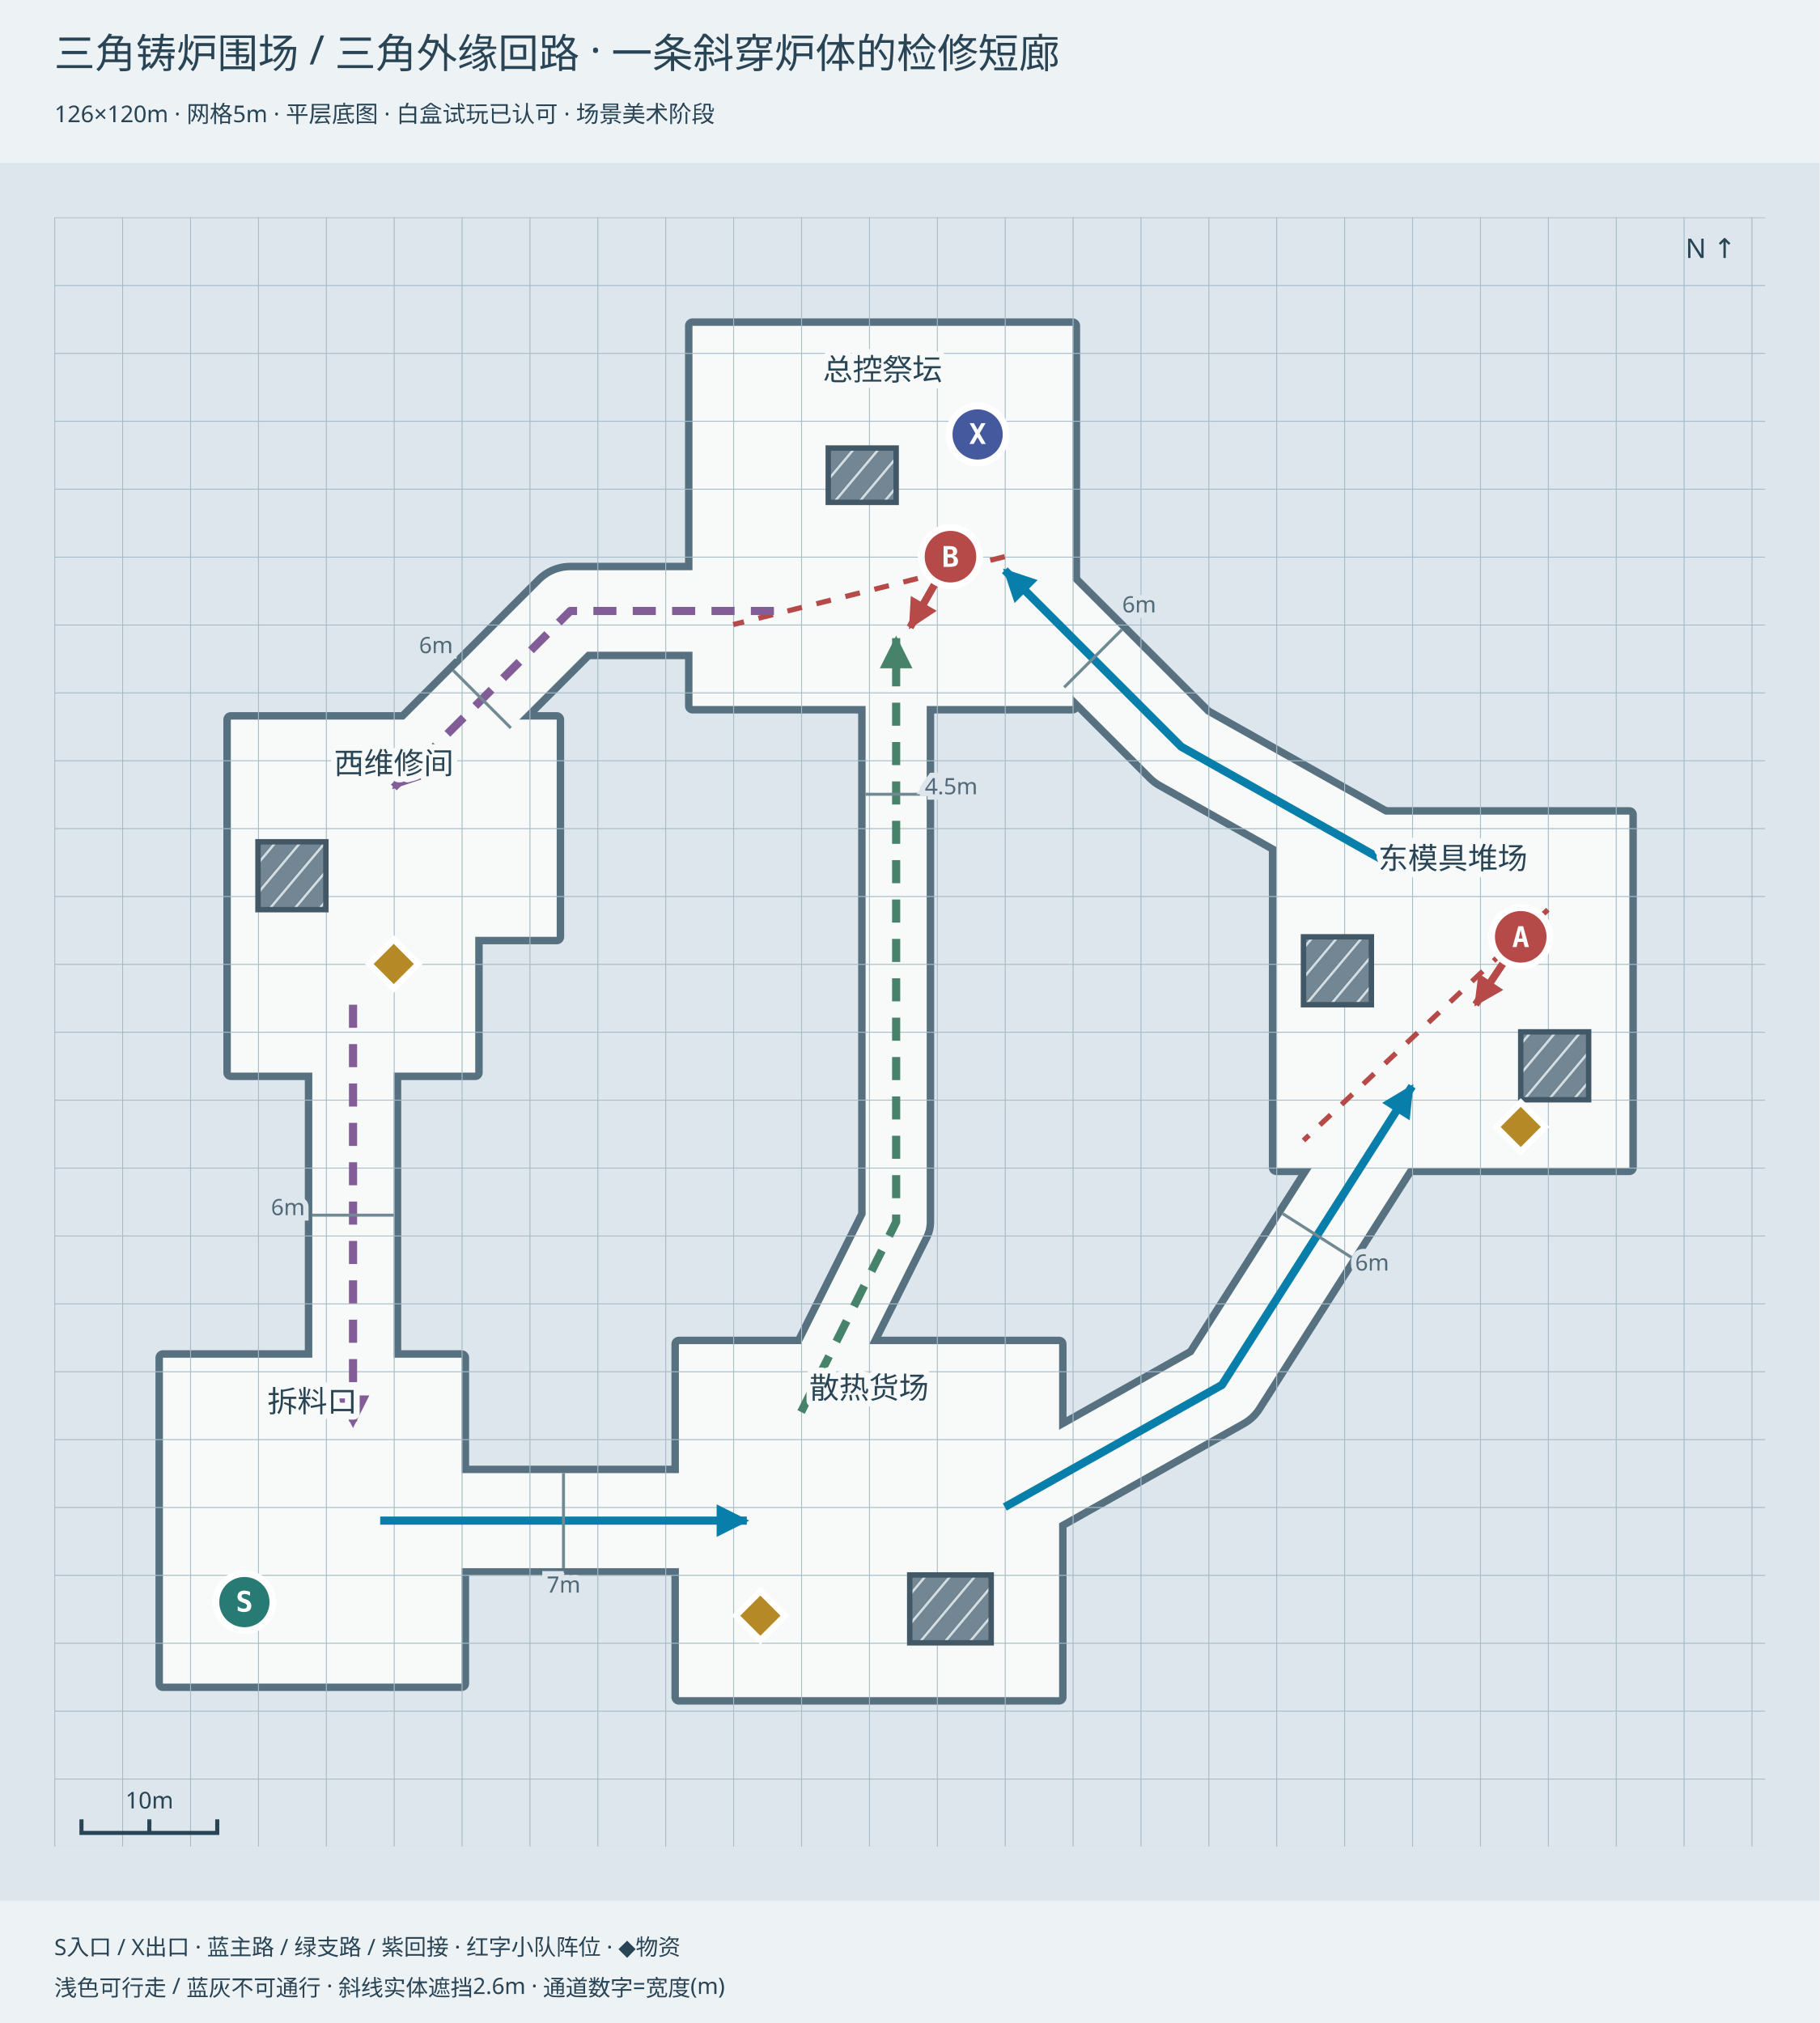
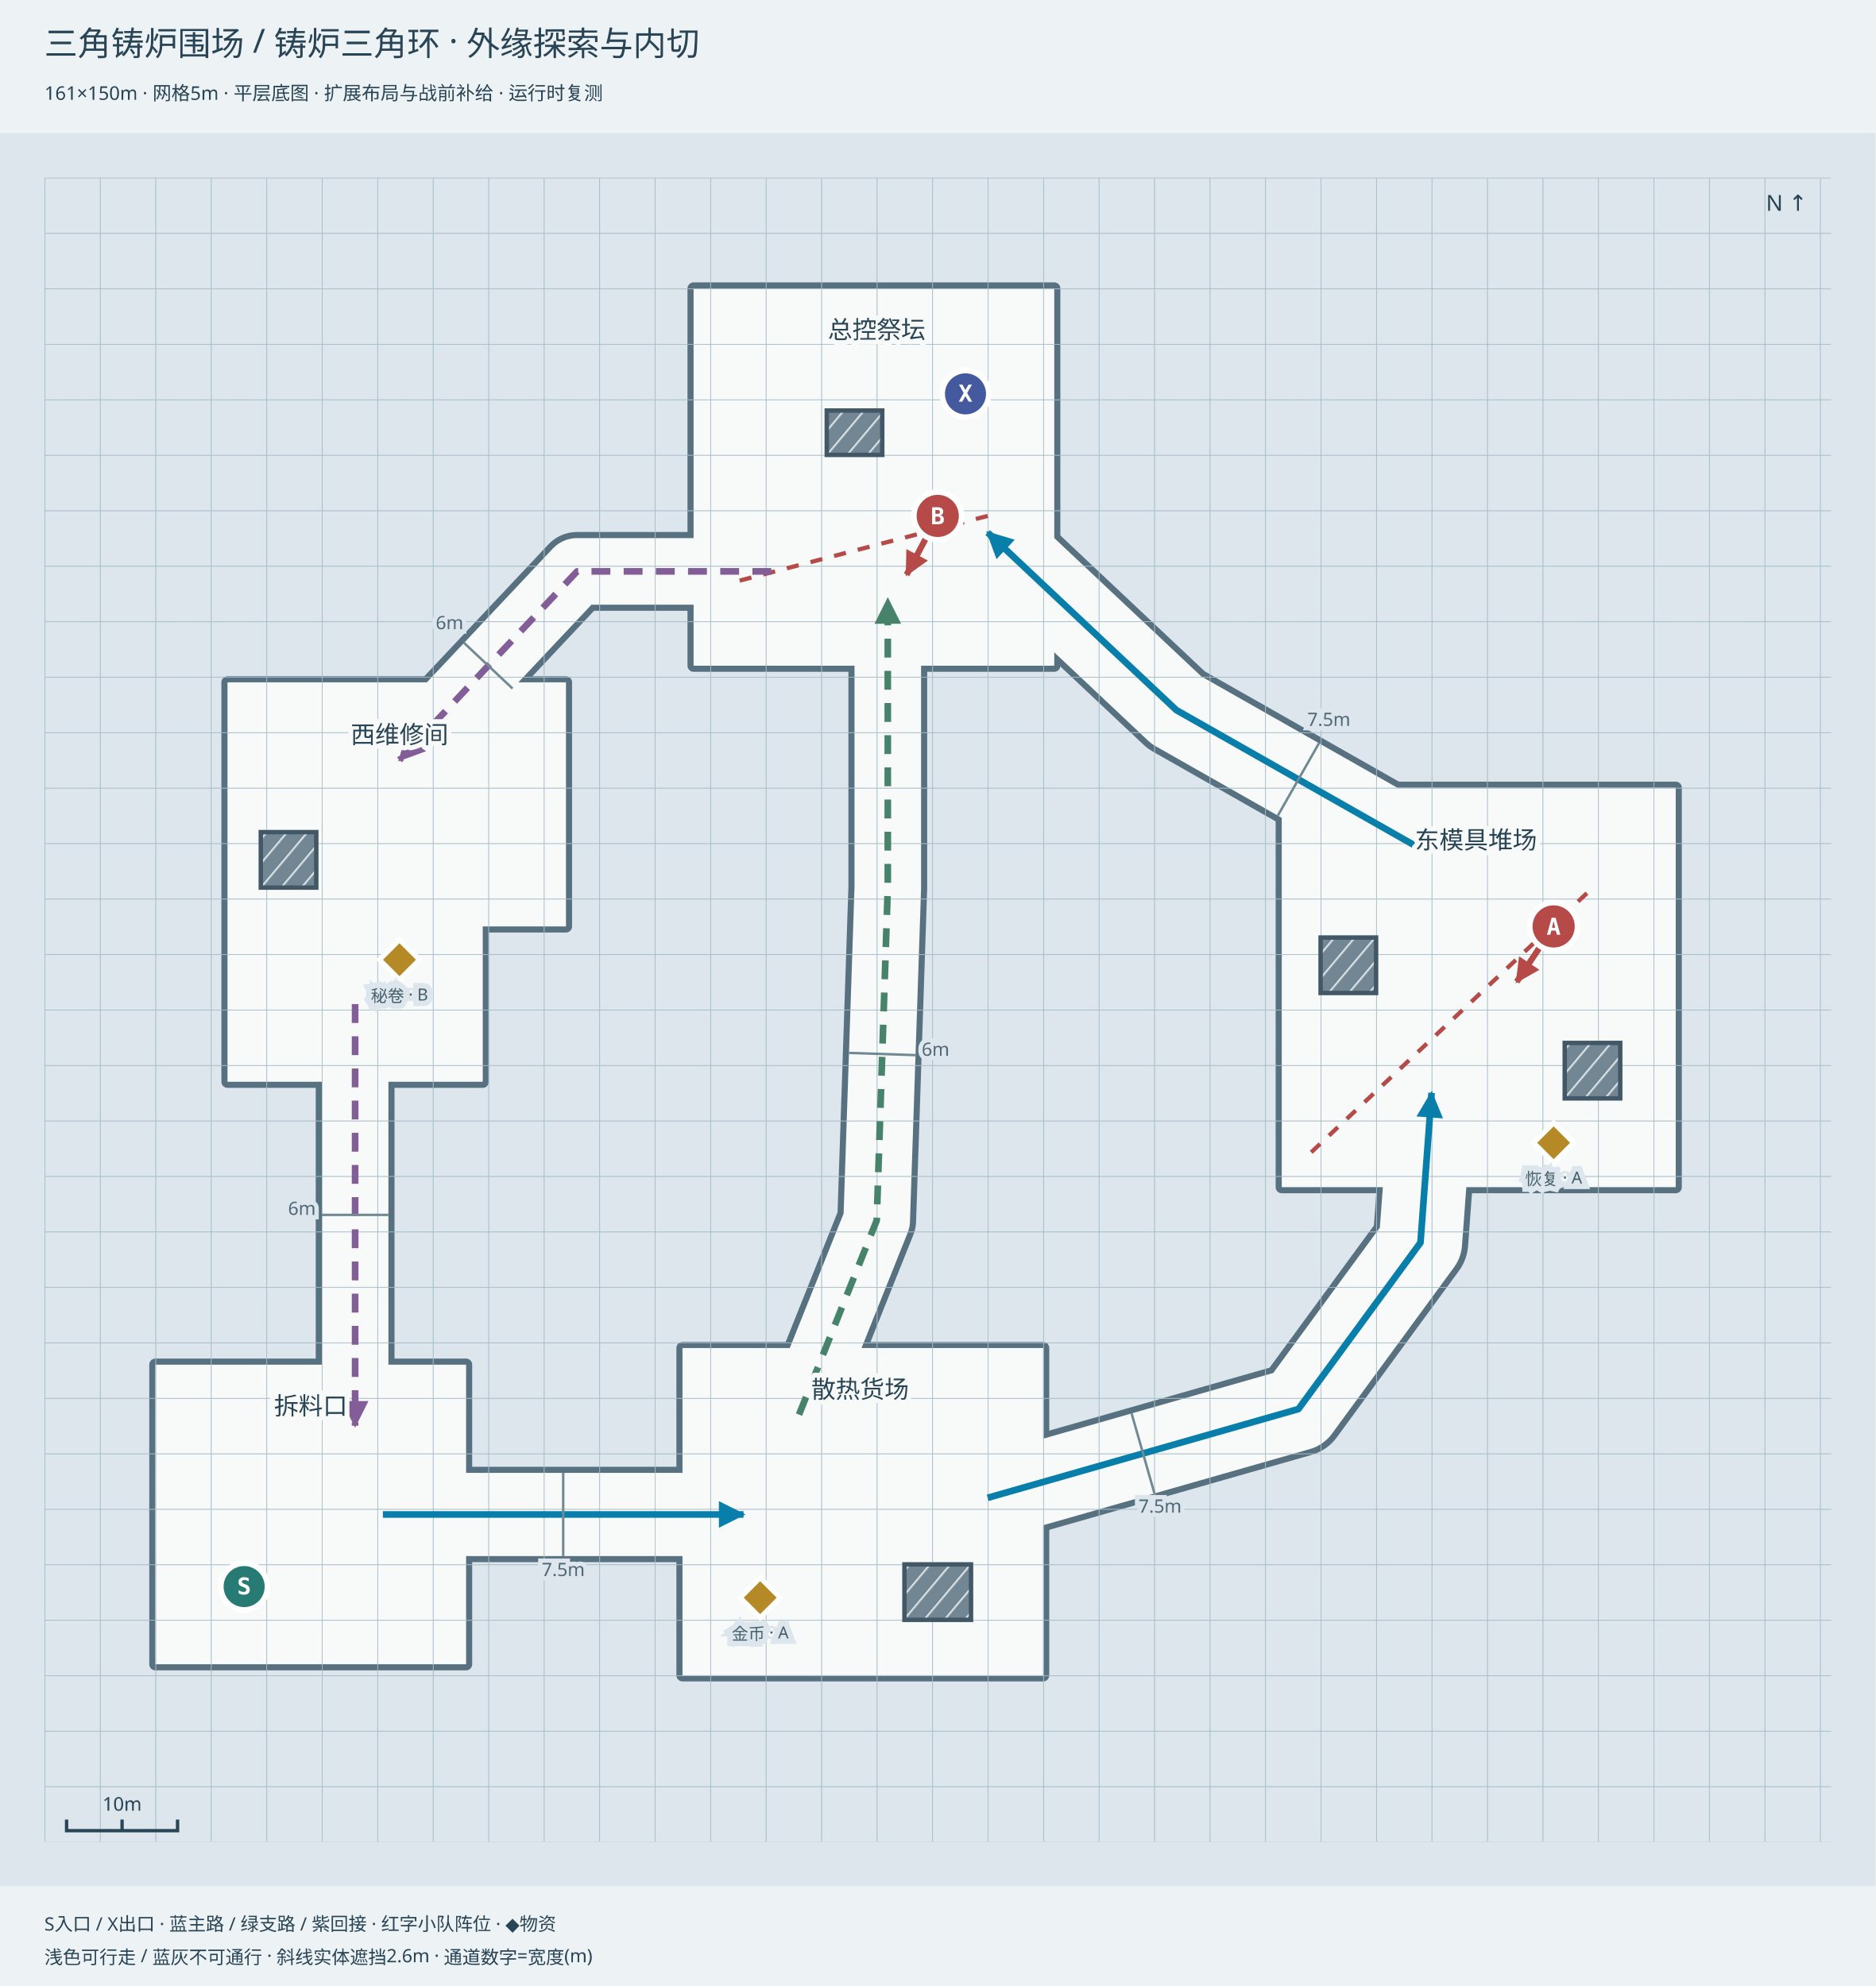
- <svg xmlns="http://www.w3.org/2000/svg" viewBox="0 0 134 149" role="img">
-   <rect width="134" height="149" fill="#edf2f5" />
-   <text style="text-anchor:start" x="4" y="5" font-family="Microsoft YaHei,sans-serif" font-size="3" fill="#294455">三角铸炉围场 / 三角外缘回路 · 一条斜穿炉体的检修短廊</text>
-   <text style="text-anchor:start" x="4" y="9" font-family="Microsoft YaHei,sans-serif" font-size="1.7" fill="#526978">126×120m · 网格5m · 平层底图 · 白盒试玩已认可 · 场景美术阶段</text>
+ <svg xmlns="http://www.w3.org/2000/svg" viewBox="0 0 169 179" role="img">
+   <rect width="169" height="179" fill="#edf2f5" />
+   <text style="text-anchor:start" x="4" y="5" font-family="Microsoft YaHei,sans-serif" font-size="3" fill="#294455">三角铸炉围场 / 铸炉三角环 · 外缘探索与内切</text>
+   <text style="text-anchor:start" x="4" y="9" font-family="Microsoft YaHei,sans-serif" font-size="1.7" fill="#526978">161×150m · 网格5m · 平层底图 · 扩展布局与战前补给 · 运行时复测</text>
  <g transform="translate(0 12)">
    <defs>
      <pattern id="inferno-4-grid" width="5" height="5" patternUnits="userSpaceOnUse">
        <path d="M5 0H0V5" fill="none" stroke="#a5bbc8" stroke-width=".13" />
      </pattern>
      <pattern id="inferno-4-hatch" width="1.4" height="1.4" patternUnits="userSpaceOnUse" patternTransform="rotate(40)">
        <rect width="1.4" height="1.4" fill="#738693" />
        <path d="M0 0V1.4" stroke="#d1dce1" stroke-width=".35" />
      </pattern>
      <marker id="inferno-4-main" markerWidth="4" markerHeight="4" refX="3.7" refY="2" orient="auto" markerUnits="strokeWidth">
        <path d="M0 0L4 2 0 4" fill="#087eaa" />
      </marker>
      <marker id="inferno-4-optional" markerWidth="4" markerHeight="4" refX="3.7" refY="2" orient="auto" markerUnits="strokeWidth">
        <path d="M0 0L4 2 0 4" fill="#47836b" />
      </marker>
      <marker id="inferno-4-return" markerWidth="4" markerHeight="4" refX="3.7" refY="2" orient="auto" markerUnits="strokeWidth">
        <path d="M0 0L4 2 0 4" fill="#825d98" />
      </marker>
      <marker id="inferno-4-threat" markerWidth="4" markerHeight="4" refX="3.7" refY="2" orient="auto" markerUnits="strokeWidth">
        <path d="M0 0L4 2 0 4" fill="#b54a48" />
      </marker>
    </defs>
    <style>text{font-family:'Microsoft YaHei','PingFang SC',sans-serif;fill:#294455;text-anchor:middle;pointer-events:none}.room-label{paint-order:stroke;stroke:#f7faf8;stroke-width:.9;stroke-linejoin:round}.dim{fill:#526978;paint-order:stroke;stroke:#dce6ec;stroke-width:.8}.portal{fill:white;font-family:Consolas,monospace;font-weight:bold}.note{fill:#465f6c;paint-order:stroke;stroke:#dce6ec;stroke-width:1}</style>
-     <rect width="134" height="128" fill="#dce6ec" />
+     <rect width="169" height="158" fill="#dce6ec" />
    <g transform="translate(4 4)">
-       <polyline points="24,96 51,96" fill="none" stroke="#587180" stroke-width="8.1" stroke-linecap="round" stroke-linejoin="round" />
-       <polyline points="70,95 86,86 100,64" fill="none" stroke="#587180" stroke-width="7.1" stroke-linecap="round" stroke-linejoin="round" />
-       <polyline points="99,48 83,39 70,26" fill="none" stroke="#587180" stroke-width="7.1" stroke-linecap="round" stroke-linejoin="round" />
-       <polyline points="53,29 38,29 25,42" fill="none" stroke="#587180" stroke-width="7.1" stroke-linecap="round" stroke-linejoin="round" />
-       <polyline points="22,58 22,89" fill="none" stroke="#587180" stroke-width="7.1" stroke-linecap="round" stroke-linejoin="round" />
-       <polyline points="55,88 62,74 62,54 62,31" fill="none" stroke="#587180" stroke-width="5.6" stroke-linecap="round" stroke-linejoin="round" />
-       <polygon points="8,84 30,84 30,108 8,108" fill="#587180" stroke="#587180" stroke-width="1.1" stroke-linejoin="round" />
-       <polygon points="46,83 74,83 74,109 46,109" fill="#587180" stroke="#587180" stroke-width="1.1" stroke-linejoin="round" />
-       <polygon points="90,44 116,44 116,70 90,70" fill="#587180" stroke="#587180" stroke-width="1.1" stroke-linejoin="round" />
-       <polygon points="47,8 75,8 75,36 47,36" fill="#587180" stroke="#587180" stroke-width="1.1" stroke-linejoin="round" />
-       <polygon points="13,37 37,37 37,53 31,53 31,63 13,63" fill="#587180" stroke="#587180" stroke-width="1.1" stroke-linejoin="round" />
-       <polyline points="24,96 51,96" fill="none" stroke="#f7faf8" stroke-width="7" stroke-linecap="round" stroke-linejoin="round" />
-       <polyline points="70,95 86,86 100,64" fill="none" stroke="#f7faf8" stroke-width="6" stroke-linecap="round" stroke-linejoin="round" />
-       <polyline points="99,48 83,39 70,26" fill="none" stroke="#f7faf8" stroke-width="6" stroke-linecap="round" stroke-linejoin="round" />
-       <polyline points="53,29 38,29 25,42" fill="none" stroke="#f7faf8" stroke-width="6" stroke-linecap="round" stroke-linejoin="round" />
-       <polyline points="22,58 22,89" fill="none" stroke="#f7faf8" stroke-width="6" stroke-linecap="round" stroke-linejoin="round" />
-       <polyline points="55,88 62,74 62,54 62,31" fill="none" stroke="#f7faf8" stroke-width="4.5" stroke-linecap="round" stroke-linejoin="round" />
-       <polygon points="8,84 30,84 30,108 8,108" fill="#f7faf8" stroke="none" stroke-width="0" stroke-linejoin="round" />
-       <polygon points="46,83 74,83 74,109 46,109" fill="#f7faf8" stroke="none" stroke-width="0" stroke-linejoin="round" />
-       <polygon points="90,44 116,44 116,70 90,70" fill="#f7faf8" stroke="none" stroke-width="0" stroke-linejoin="round" />
-       <polygon points="47,8 75,8 75,36 47,36" fill="#f7faf8" stroke="none" stroke-width="0" stroke-linejoin="round" />
-       <polygon points="13,37 37,37 37,53 31,53 31,63 13,63" fill="#f7faf8" stroke="none" stroke-width="0" stroke-linejoin="round" />
-       <rect width="126" height="120" fill="url(#inferno-4-grid)" />
-       <polygon points="63,100 69,100 69,105 63,105" fill="url(#inferno-4-hatch)" stroke="#435867" stroke-width=".4" />
-       <polygon points="92,53 97,53 97,58 92,58" fill="url(#inferno-4-hatch)" stroke="#435867" stroke-width=".4" />
-       <polygon points="108,60 113,60 113,65 108,65" fill="url(#inferno-4-hatch)" stroke="#435867" stroke-width=".4" />
-       <polygon points="57,17 62,17 62,21 57,21" fill="url(#inferno-4-hatch)" stroke="#435867" stroke-width=".4" />
-       <polygon points="15,46 20,46 20,51 15,51" fill="url(#inferno-4-hatch)" stroke="#435867" stroke-width=".4" />
+       <polyline points="30.5,120.5 63,120.5" fill="none" stroke="#587180" stroke-width="8.6" stroke-linecap="round" stroke-linejoin="round" />
+       <polyline points="85,119 113,111 124,96 125,82.5" fill="none" stroke="#587180" stroke-width="8.6" stroke-linecap="round" stroke-linejoin="round" />
+       <polyline points="124,60.5 102,48 85,32" fill="none" stroke="#587180" stroke-width="8.6" stroke-linecap="round" stroke-linejoin="round" />
+       <polyline points="65.5,35.5 48,35.5 32,52.5" fill="none" stroke="#587180" stroke-width="7.1" stroke-linecap="round" stroke-linejoin="round" />
+       <polyline points="28,74.5 28,112.5" fill="none" stroke="#587180" stroke-width="7.1" stroke-linecap="round" stroke-linejoin="round" />
+       <polyline points="68,111.5 75,94 76,64 76,38" fill="none" stroke="#587180" stroke-width="7.1" stroke-linecap="round" stroke-linejoin="round" />
+       <polygon points="10,107 38,107 38,134 10,134" fill="#587180" stroke="#587180" stroke-width="1.1" stroke-linejoin="round" />
+       <polygon points="57.5,105.5 90,105.5 90,135 57.5,135" fill="#587180" stroke="#587180" stroke-width="1.1" stroke-linejoin="round" />
+       <polygon points="111.5,55 147,55 147,91 111.5,91" fill="#587180" stroke="#587180" stroke-width="1.1" stroke-linejoin="round" />
+       <polygon points="58.5,10 91,10 91,44 58.5,44" fill="#587180" stroke="#587180" stroke-width="1.1" stroke-linejoin="round" />
+       <polygon points="16.5,45.5 47,45.5 47,67.5 39.5,67.5 39.5,81.5 16.5,81.5" fill="#587180" stroke="#587180" stroke-width="1.1" stroke-linejoin="round" />
+       <polyline points="30.5,120.5 63,120.5" fill="none" stroke="#f7faf8" stroke-width="7.5" stroke-linecap="round" stroke-linejoin="round" />
+       <polyline points="85,119 113,111 124,96 125,82.5" fill="none" stroke="#f7faf8" stroke-width="7.5" stroke-linecap="round" stroke-linejoin="round" />
+       <polyline points="124,60.5 102,48 85,32" fill="none" stroke="#f7faf8" stroke-width="7.5" stroke-linecap="round" stroke-linejoin="round" />
+       <polyline points="65.5,35.5 48,35.5 32,52.5" fill="none" stroke="#f7faf8" stroke-width="6" stroke-linecap="round" stroke-linejoin="round" />
+       <polyline points="28,74.5 28,112.5" fill="none" stroke="#f7faf8" stroke-width="6" stroke-linecap="round" stroke-linejoin="round" />
+       <polyline points="68,111.5 75,94 76,64 76,38" fill="none" stroke="#f7faf8" stroke-width="6" stroke-linecap="round" stroke-linejoin="round" />
+       <polygon points="10,107 38,107 38,134 10,134" fill="#f7faf8" stroke="none" stroke-width="0" stroke-linejoin="round" />
+       <polygon points="57.5,105.5 90,105.5 90,135 57.5,135" fill="#f7faf8" stroke="none" stroke-width="0" stroke-linejoin="round" />
+       <polygon points="111.5,55 147,55 147,91 111.5,91" fill="#f7faf8" stroke="none" stroke-width="0" stroke-linejoin="round" />
+       <polygon points="58.5,10 91,10 91,44 58.5,44" fill="#f7faf8" stroke="none" stroke-width="0" stroke-linejoin="round" />
+       <polygon points="16.5,45.5 47,45.5 47,67.5 39.5,67.5 39.5,81.5 16.5,81.5" fill="#f7faf8" stroke="none" stroke-width="0" stroke-linejoin="round" />
+       <rect width="161" height="150" fill="url(#inferno-4-grid)" />
+       <polygon points="77.5,125 83.5,125 83.5,130 77.5,130" fill="url(#inferno-4-hatch)" stroke="#435867" stroke-width=".4" />
+       <polygon points="115,68.5 120,68.5 120,73.5 115,73.5" fill="url(#inferno-4-hatch)" stroke="#435867" stroke-width=".4" />
+       <polygon points="137,78 142,78 142,83 137,83" fill="url(#inferno-4-hatch)" stroke="#435867" stroke-width=".4" />
+       <polygon points="70.5,21 75.5,21 75.5,25 70.5,25" fill="url(#inferno-4-hatch)" stroke="#435867" stroke-width=".4" />
+       <polygon points="19.5,59 24.5,59 24.5,64 19.5,64" fill="url(#inferno-4-hatch)" stroke="#435867" stroke-width=".4" />
      <g data-layer="sightlines">
        <g>
-           <line x1="110" y1="51" x2="92" y2="68" stroke="#b54a48" stroke-width=".38" stroke-dasharray="1.1 1.1" />
+           <line x1="139" y1="64.5" x2="114" y2="88" stroke="#b54a48" stroke-width=".38" stroke-dasharray="1.1 1.1" />
        </g>
        <g>
-           <line x1="70" y1="25" x2="50" y2="30" stroke="#b54a48" stroke-width=".38" stroke-dasharray="1.1 1.1" />
+           <line x1="85" y1="30.5" x2="62" y2="36.5" stroke="#b54a48" stroke-width=".38" stroke-dasharray="1.1 1.1" />
        </g>
      </g>
      <g data-layer="routes">
-         <polyline points="24,96 51,96" fill="none" stroke="#087eaa" stroke-width="0.6" stroke-dasharray="none" stroke-linejoin="round" marker-end="url(#inferno-4-main)" />
-         <polyline points="70,95 86,86 100,64" fill="none" stroke="#087eaa" stroke-width="0.6" stroke-dasharray="none" stroke-linejoin="round" marker-end="url(#inferno-4-main)" />
-         <polyline points="99,48 83,39 70,26" fill="none" stroke="#087eaa" stroke-width="0.6" stroke-dasharray="none" stroke-linejoin="round" marker-end="url(#inferno-4-main)" />
-         <polyline points="53,29 38,29 25,42" fill="none" stroke="#825d98" stroke-width="0.6" stroke-dasharray="1.7 1.2" stroke-linejoin="round" marker-end="url(#inferno-4-return)" />
-         <polyline points="22,58 22,89" fill="none" stroke="#825d98" stroke-width="0.6" stroke-dasharray="1.7 1.2" stroke-linejoin="round" marker-end="url(#inferno-4-return)" />
-         <polyline points="55,88 62,74 62,54 62,31" fill="none" stroke="#47836b" stroke-width="0.6" stroke-dasharray="1.7 1.2" stroke-linejoin="round" marker-end="url(#inferno-4-optional)" />
+         <polyline points="30.5,120.5 63,120.5" fill="none" stroke="#087eaa" stroke-width="0.6" stroke-dasharray="none" stroke-linejoin="round" marker-end="url(#inferno-4-main)" />
+         <polyline points="85,119 113,111 124,96 125,82.5" fill="none" stroke="#087eaa" stroke-width="0.6" stroke-dasharray="none" stroke-linejoin="round" marker-end="url(#inferno-4-main)" />
+         <polyline points="124,60.5 102,48 85,32" fill="none" stroke="#087eaa" stroke-width="0.6" stroke-dasharray="none" stroke-linejoin="round" marker-end="url(#inferno-4-main)" />
+         <polyline points="65.5,35.5 48,35.5 32,52.5" fill="none" stroke="#825d98" stroke-width="0.6" stroke-dasharray="1.7 1.2" stroke-linejoin="round" marker-end="url(#inferno-4-return)" />
+         <polyline points="28,74.5 28,112.5" fill="none" stroke="#825d98" stroke-width="0.6" stroke-dasharray="1.7 1.2" stroke-linejoin="round" marker-end="url(#inferno-4-return)" />
+         <polyline points="68,111.5 75,94 76,64 76,38" fill="none" stroke="#47836b" stroke-width="0.6" stroke-dasharray="1.7 1.2" stroke-linejoin="round" marker-end="url(#inferno-4-optional)" />
      </g>
      <g data-layer="dimensions">
        <g>
-           <line x1="37.5" y1="92.5" x2="37.5" y2="99.5" stroke="#718993" stroke-width=".22" />
-           <text x="37.5" y="101.3" class="dim" font-size="1.65">7m</text>
+           <line x1="46.75" y1="116.75" x2="46.75" y2="124.25" stroke="#718993" stroke-width=".22" />
+           <text x="46.75" y="126.05" class="dim" font-size="1.65">7.5m</text>
        </g>
        <g>
-           <line x1="90.469" y1="73.389" x2="95.531" y2="76.611" stroke="#718993" stroke-width=".22" />
-           <text x="97.05" y="77.577" class="dim" font-size="1.65">6m</text>
+           <line x1="97.97" y1="111.394" x2="100.03" y2="118.606" stroke="#718993" stroke-width=".22" />
+           <text x="100.525" y="120.336" class="dim" font-size="1.65">7.5m</text>
        </g>
        <g>
-           <line x1="74.379" y1="34.621" x2="78.621" y2="30.379" stroke="#718993" stroke-width=".22" />
-           <text x="79.894" y="29.106" class="dim" font-size="1.65">6m</text>
+           <line x1="111.147" y1="57.51" x2="114.853" y2="50.99" stroke="#718993" stroke-width=".22" />
+           <text x="115.742" y="49.425" class="dim" font-size="1.65">7.5m</text>
        </g>
        <g>
-           <line x1="33.621" y1="37.621" x2="29.379" y2="33.379" stroke="#718993" stroke-width=".22" />
-           <text x="28.106" y="32.106" class="dim" font-size="1.65">6m</text>
+           <line x1="42.185" y1="46.056" x2="37.815" y2="41.944" stroke="#718993" stroke-width=".22" />
+           <text x="36.505" y="40.71" class="dim" font-size="1.65">6m</text>
        </g>
        <g>
-           <line x1="25" y1="73.5" x2="19" y2="73.5" stroke="#718993" stroke-width=".22" />
-           <text x="17.2" y="73.5" class="dim" font-size="1.65">6m</text>
+           <line x1="31" y1="93.5" x2="25" y2="93.5" stroke="#718993" stroke-width=".22" />
+           <text x="23.2" y="93.5" class="dim" font-size="1.65">6m</text>
        </g>
        <g>
-           <line x1="59.75" y1="42.5" x2="64.25" y2="42.5" stroke="#718993" stroke-width=".22" />
-           <text x="66.05" y="42.5" class="dim" font-size="1.65">4.5m</text>
+           <line x1="72.502" y1="78.9" x2="78.498" y2="79.1" stroke="#718993" stroke-width=".22" />
+           <text x="80.297" y="79.16" class="dim" font-size="1.65">6m</text>
        </g>
      </g>
      <g data-layer="labels">
-         <text x="19" y="88" class="room-label" font-size="2.2">拆料口</text>
-         <text x="60" y="87" class="room-label" font-size="2.2">散热货场</text>
-         <text x="103" y="48" class="room-label" font-size="2.2">东模具堆场</text>
-         <text x="61" y="12" class="room-label" font-size="2.2">总控祭坛</text>
-         <text x="25" y="41" class="room-label" font-size="2.2">西维修间</text>
+         <text x="24" y="111.5" class="room-label" font-size="2.2">拆料口</text>
+         <text x="73.5" y="110" class="room-label" font-size="2.2">散热货场</text>
+         <text x="129" y="60.5" class="room-label" font-size="2.2">东模具堆场</text>
+         <text x="75" y="14.5" class="room-label" font-size="2.2">总控祭坛</text>
+         <text x="32" y="51" class="room-label" font-size="2.2">西维修间</text>
      </g>
      <g data-layer="encounters">
        <g>
-           <line x1="108" y1="53" x2="104.672" y2="57.992" stroke="#b54a48" stroke-width=".55" marker-end="url(#inferno-4-threat)" />
-           <circle cx="108" cy="53" r="2.15" fill="#b54a48" stroke="#fff" stroke-width=".5" />
-           <text x="108" y="53.75" class="portal" font-size="2.1">A</text>
+           <line x1="136" y1="67.5" x2="132.672" y2="72.492" stroke="#b54a48" stroke-width=".55" marker-end="url(#inferno-4-threat)" />
+           <circle cx="136" cy="67.5" r="2.15" fill="#b54a48" stroke="#fff" stroke-width=".5" />
+           <text x="136" y="68.25" class="portal" font-size="2.1">A</text>
        </g>
        <g>
-           <line x1="66" y1="25" x2="63.023" y2="30.209" stroke="#b54a48" stroke-width=".55" marker-end="url(#inferno-4-threat)" />
-           <circle cx="66" cy="25" r="2.15" fill="#b54a48" stroke="#fff" stroke-width=".5" />
-           <text x="66" y="25.75" class="portal" font-size="2.1">B</text>
+           <line x1="80.5" y1="30.5" x2="77.693" y2="35.803" stroke="#b54a48" stroke-width=".55" marker-end="url(#inferno-4-threat)" />
+           <circle cx="80.5" cy="30.5" r="2.15" fill="#b54a48" stroke="#fff" stroke-width=".5" />
+           <text x="80.5" y="31.25" class="portal" font-size="2.1">B</text>
        </g>
        <g>
-           <path d="M52 101.2l1.8 1.8-1.8 1.8-1.8-1.8z" fill="#b58a26" stroke="#fff" stroke-width=".45" />
+           <path d="M136 85.2l1.8 1.8-1.8 1.8-1.8-1.8z" fill="#b58a26" stroke="#fff" stroke-width=".45" />
+           <text x="136" y="90.8" class="note" font-size="1.5">恢复 · A</text>
        </g>
        <g>
-           <path d="M108 65.2l1.8 1.8-1.8 1.8-1.8-1.8z" fill="#b58a26" stroke="#fff" stroke-width=".45" />
+           <path d="M64.5 126.2l1.8 1.8-1.8 1.8-1.8-1.8z" fill="#b58a26" stroke="#fff" stroke-width=".45" />
+           <text x="64.5" y="131.8" class="note" font-size="1.5">金币 · A</text>
        </g>
        <g>
-           <path d="M25 53.2l1.8 1.8-1.8 1.8-1.8-1.8z" fill="#b58a26" stroke="#fff" stroke-width=".45" />
+           <path d="M32 68.7l1.8 1.8-1.8 1.8-1.8-1.8z" fill="#b58a26" stroke="#fff" stroke-width=".45" />
+           <text x="32" y="74.3" class="note" font-size="1.5">秘卷 · B</text>
        </g>
      </g>
      <g>
-         <circle cx="14" cy="102" r="2.1" fill="#277b74" stroke="#fff" stroke-width=".5" />
-         <text x="14" y="102.7" class="portal" font-size="2.1">S</text>
+         <circle cx="18" cy="127" r="2.1" fill="#277b74" stroke="#fff" stroke-width=".5" />
+         <text x="18" y="127.7" class="portal" font-size="2.1">S</text>
      </g>
      <g>
-         <circle cx="68" cy="16" r="2.1" fill="#455a9e" stroke="#fff" stroke-width=".5" />
-         <text x="68" y="16.7" class="portal" font-size="2.1">X</text>
+         <circle cx="83" cy="19.5" r="2.1" fill="#455a9e" stroke="#fff" stroke-width=".5" />
+         <text x="83" y="20.2" class="portal" font-size="2.1">X</text>
      </g>
-       <g transform="translate(2 119)">
+       <g transform="translate(2 149)">
        <path d="M0-1V0H10V-1M5 0V-1" stroke="#294455" stroke-width=".3" fill="none" />
        <text x="5" y="-1.8" class="" font-size="1.7">10m</text>
      </g>
-       <text x="122" y="3" class="" font-size="2">N ↑</text>
+       <text x="157" y="3" class="" font-size="2">N ↑</text>
    </g>
  </g>
-   <text style="text-anchor:start" x="4" y="144" font-family="Microsoft YaHei,sans-serif" font-size="1.65" fill="#294455">S入口 / X出口 · 蓝主路 / 绿支路 / 紫回接 · 红字小队阵位 · ◆物资</text>
-   <text style="text-anchor:start" x="4" y="147" font-family="Microsoft YaHei,sans-serif" font-size="1.65" fill="#294455">浅色可行走 / 蓝灰不可通行 · 斜线实体遮挡2.6m · 通道数字=宽度(m)</text>
+   <text style="text-anchor:start" x="4" y="174" font-family="Microsoft YaHei,sans-serif" font-size="1.65" fill="#294455">S入口 / X出口 · 蓝主路 / 绿支路 / 紫回接 · 红字小队阵位 · ◆物资</text>
+   <text style="text-anchor:start" x="4" y="177" font-family="Microsoft YaHei,sans-serif" font-size="1.65" fill="#294455">浅色可行走 / 蓝灰不可通行 · 斜线实体遮挡2.6m · 通道数字=宽度(m)</text>
</svg>
